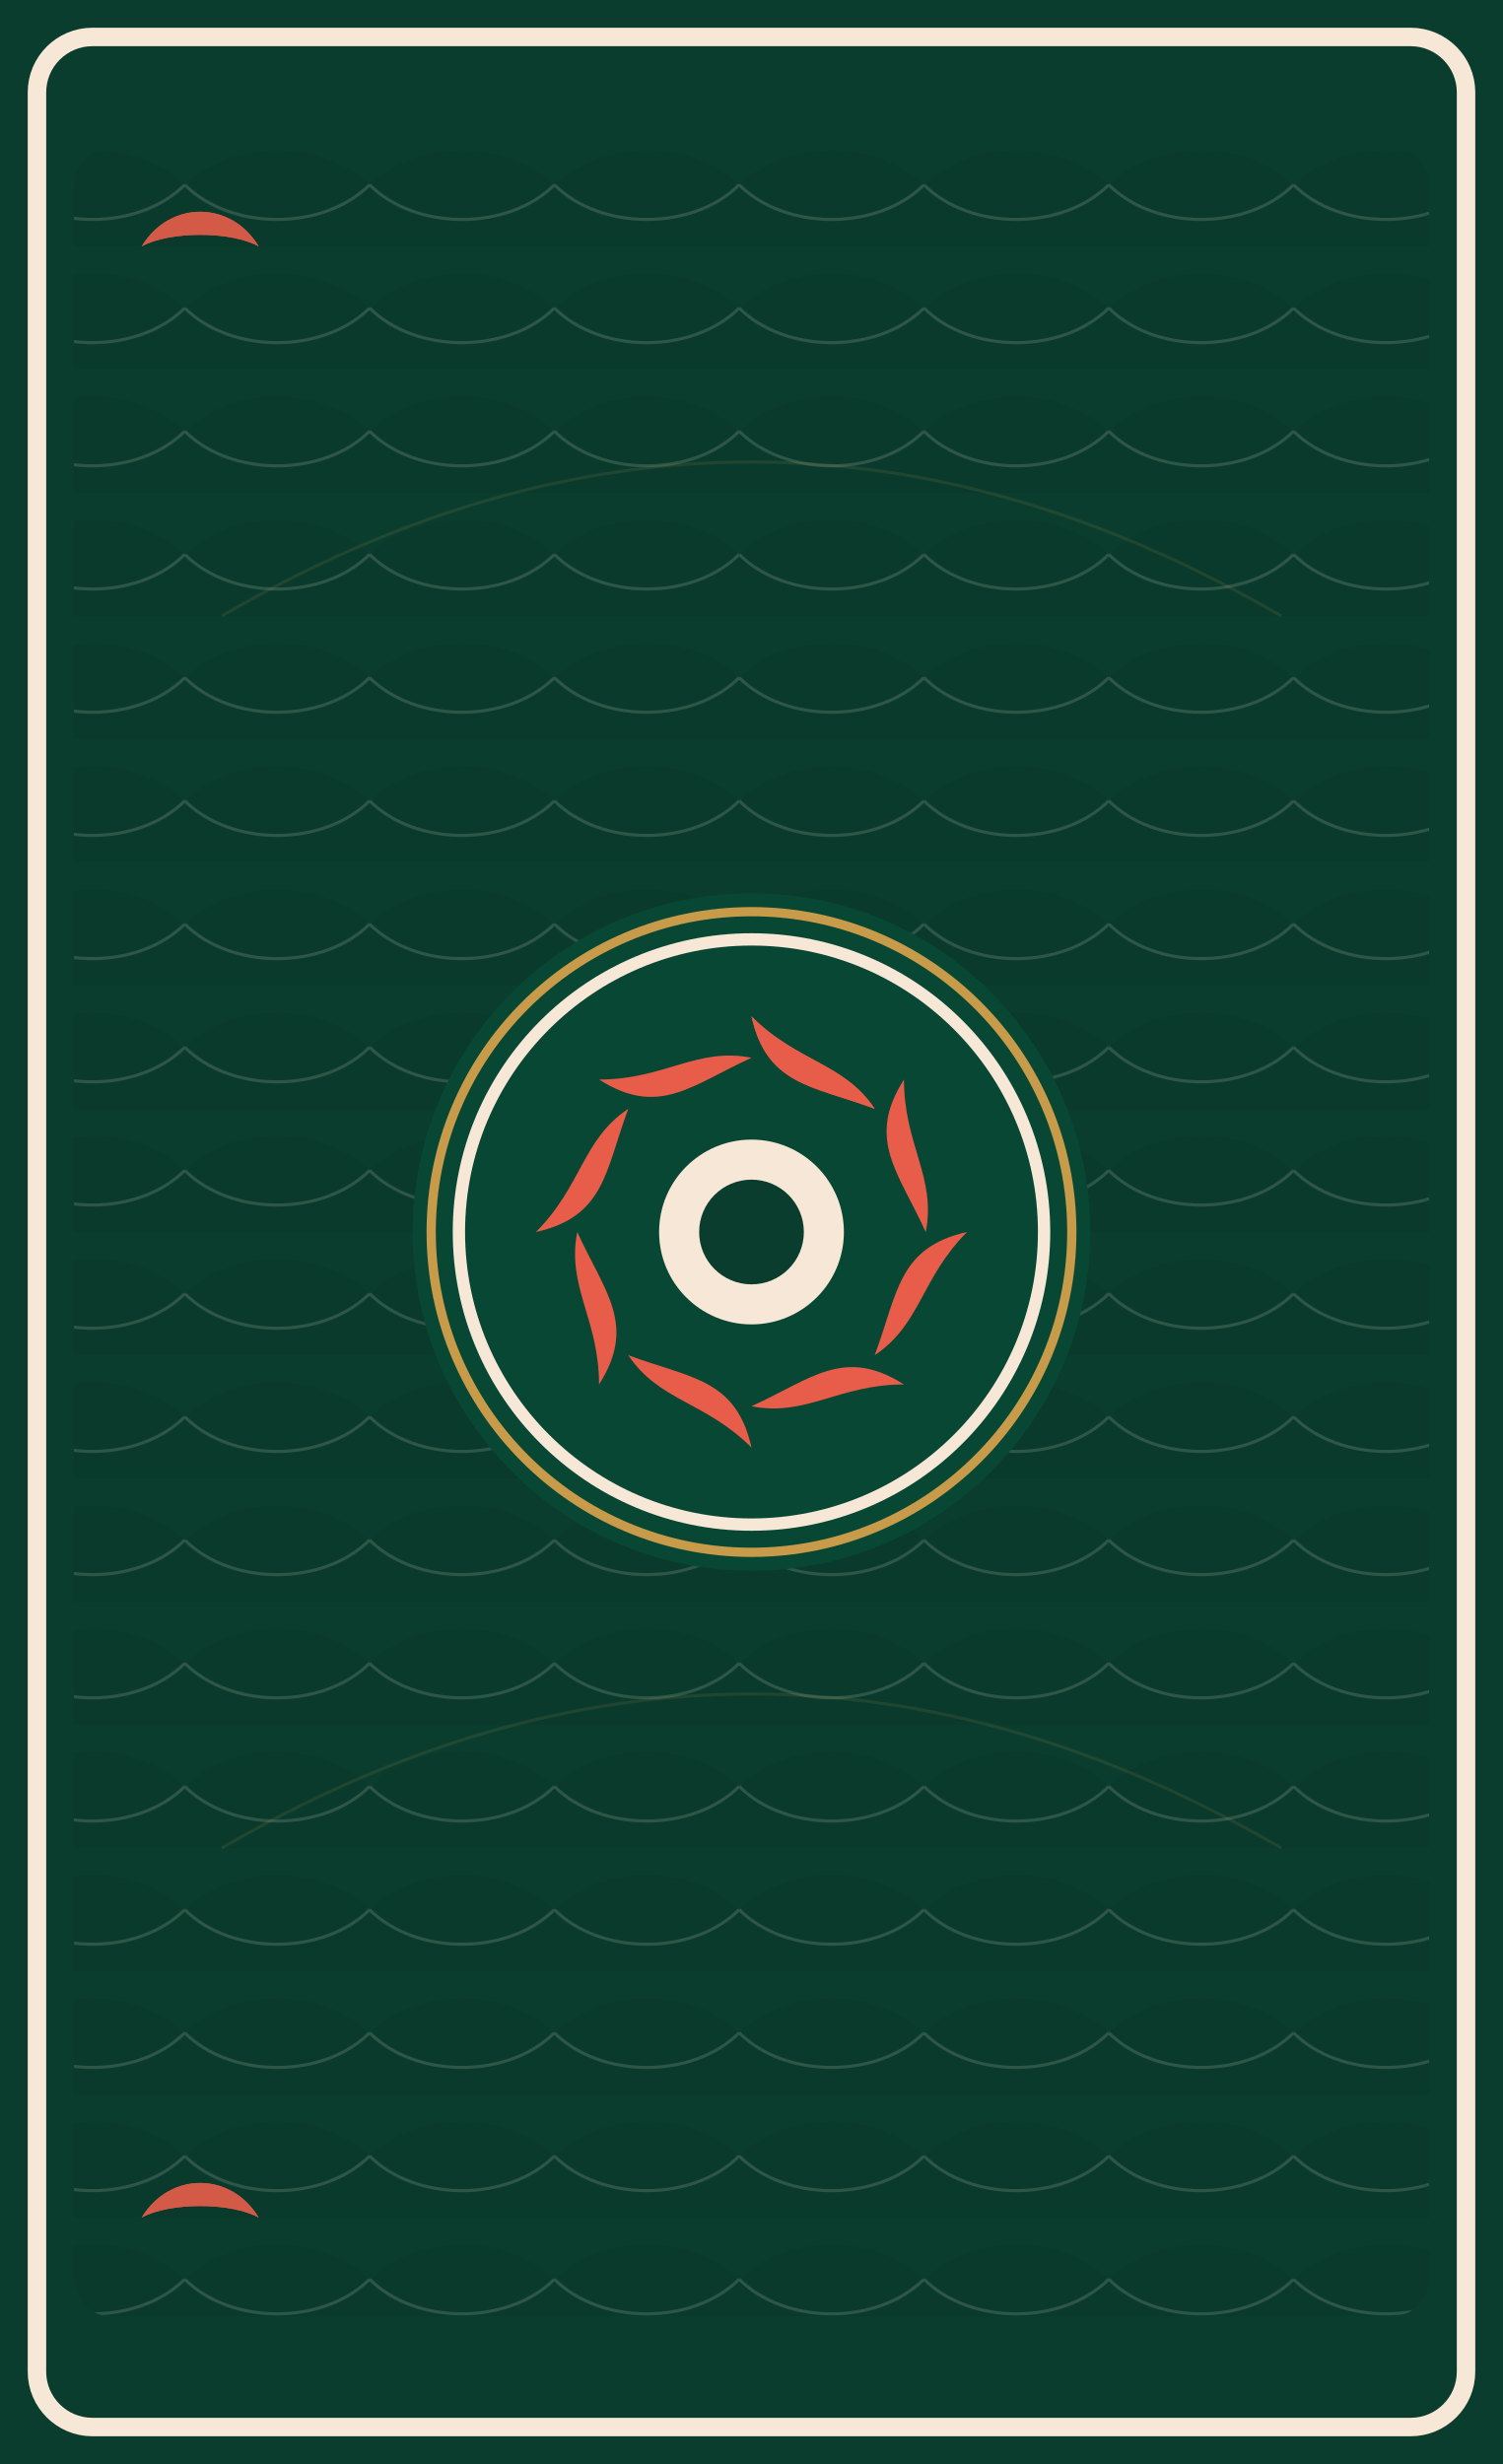
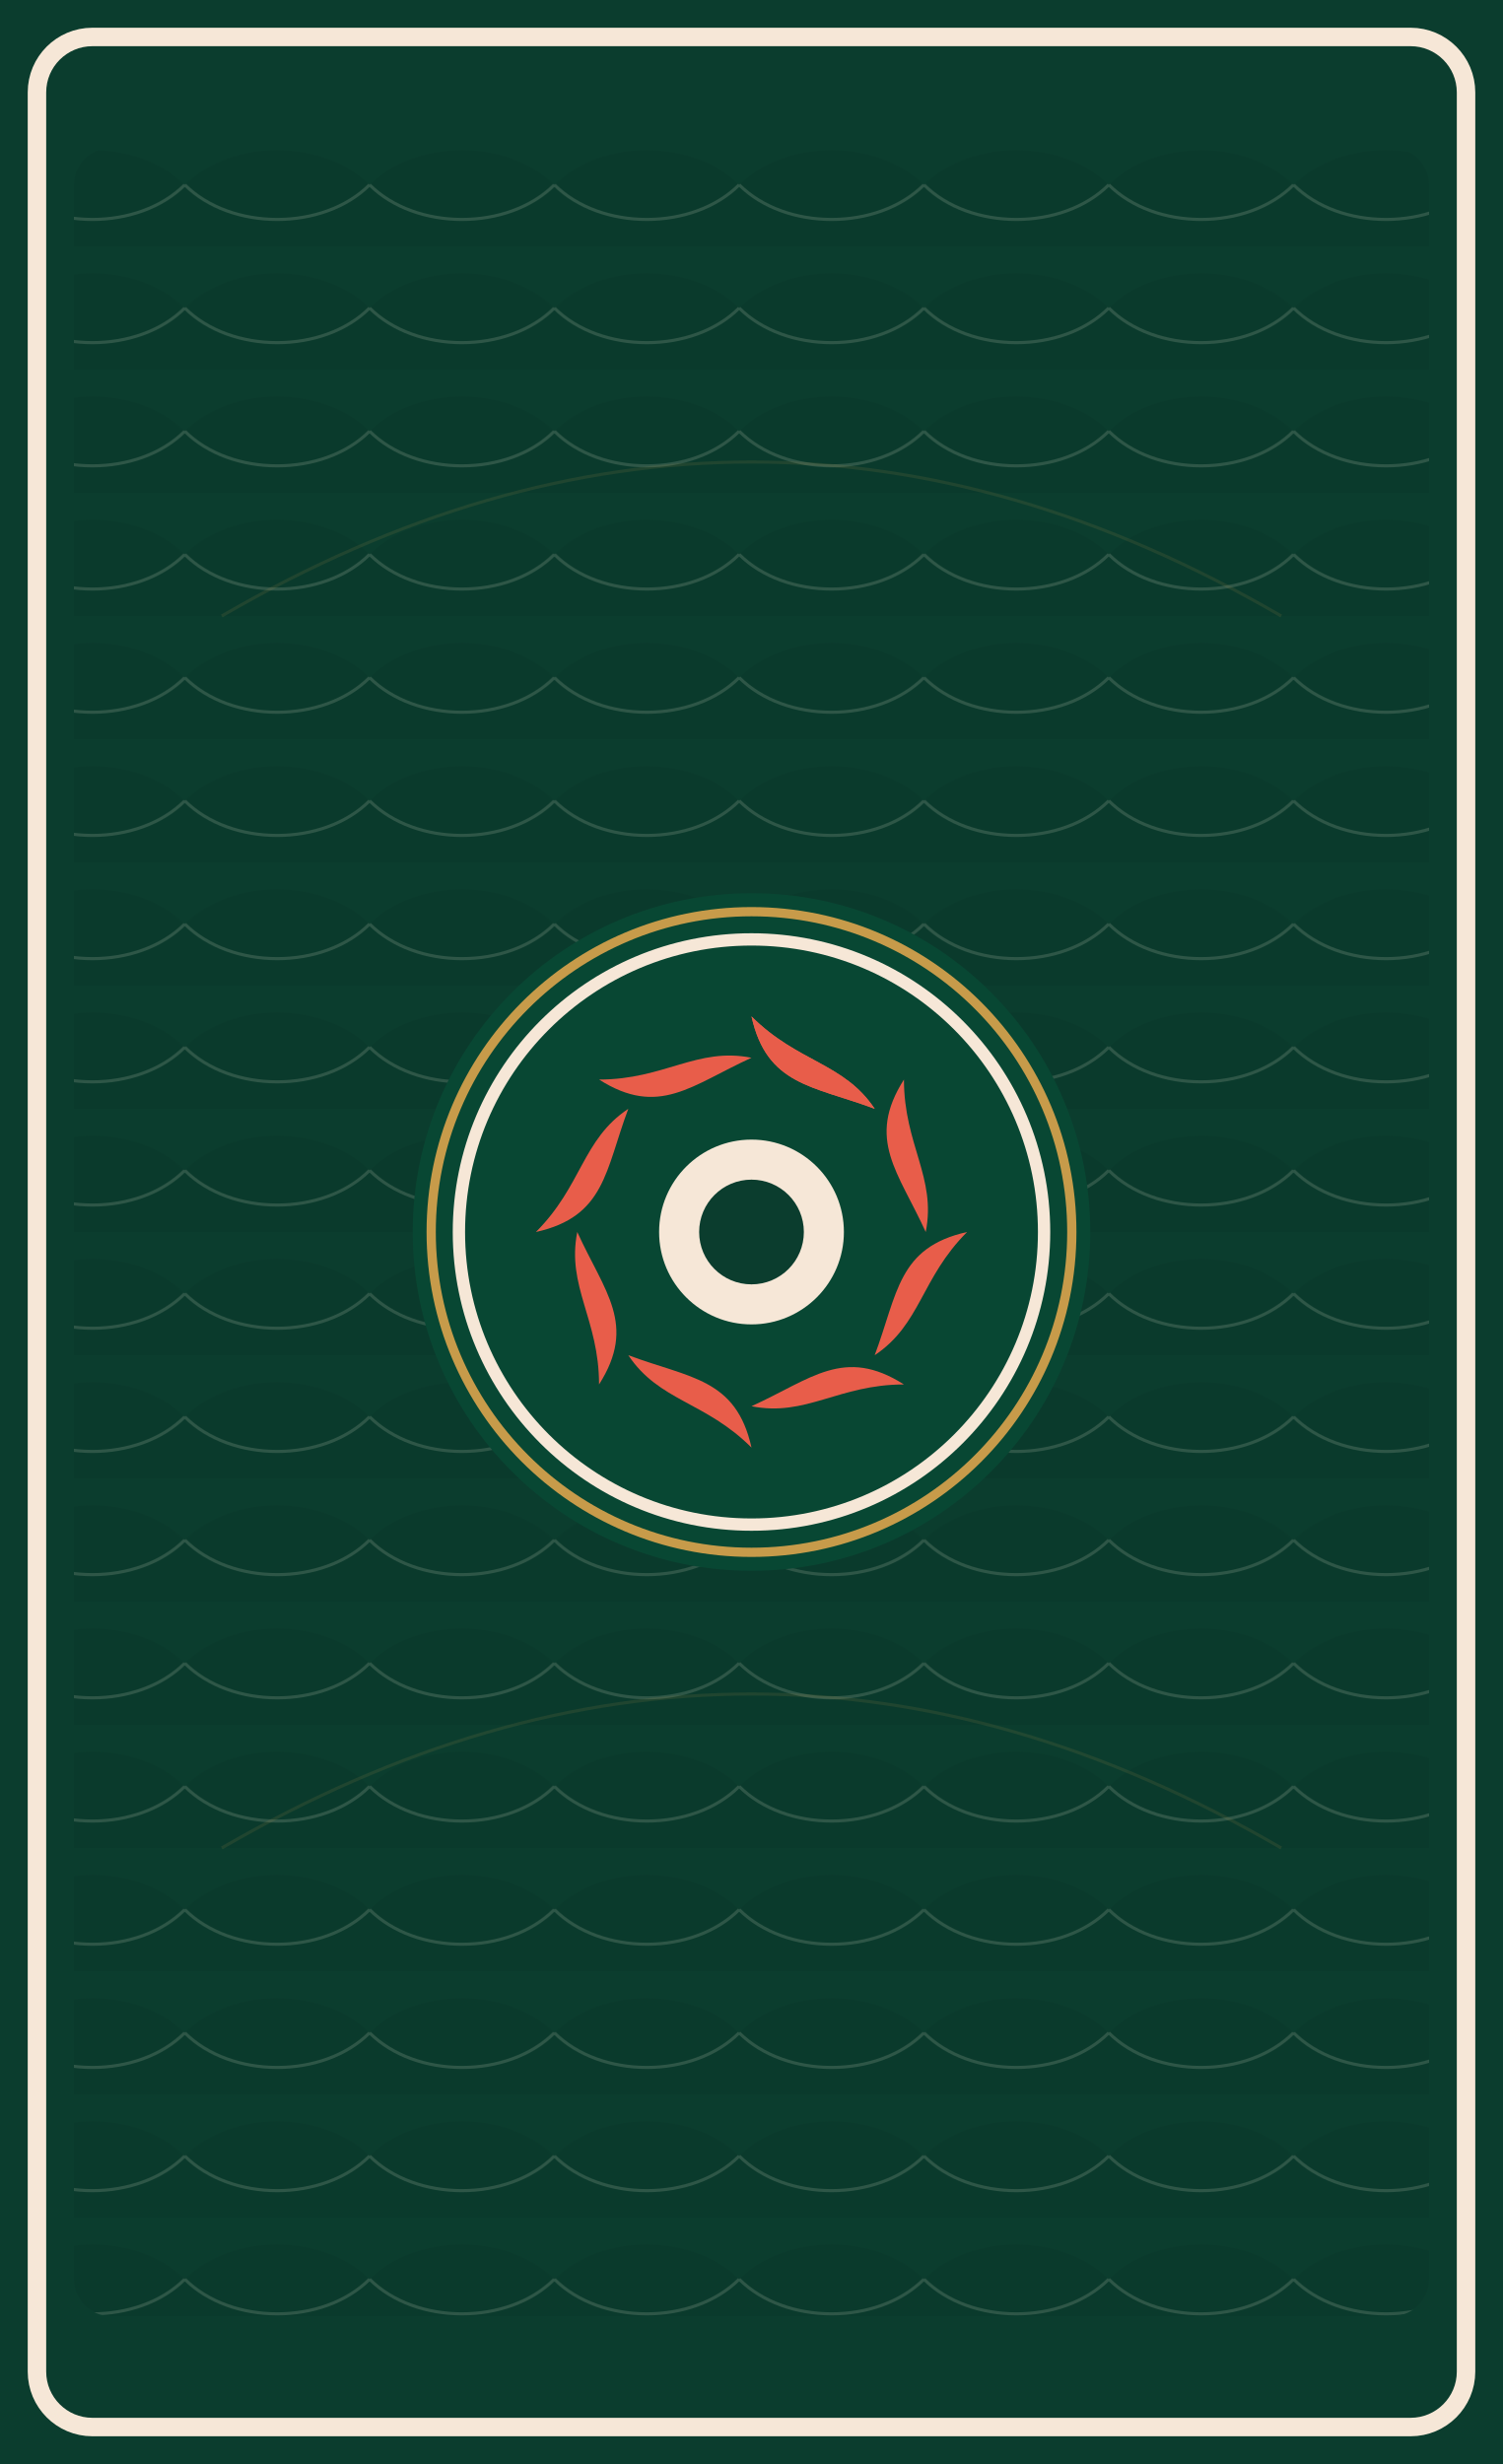
<svg xmlns="http://www.w3.org/2000/svg" viewBox="0 0 976 1600">
  <rect width="100%" height="100%" fill="#0B3D2E" />
  <rect x="24" y="24" width="928" height="1552" rx="36" ry="36" fill="none" stroke="#F6E7D7" stroke-width="12" />
  <g transform="translate(0,0)">
    <defs>
      <pattern id="wave" x="0" y="0" width="120" height="80" patternUnits="userSpaceOnUse">
        <path d="M0 40 C30 10, 90 10, 120 40 L120 80 L0 80 Z" fill="#0A2B23" />
        <path d="M0 40 C30 70, 90 70, 120 40" fill="none" stroke="#F6E7D7" stroke-width="2" />
      </pattern>
    </defs>
    <rect x="48" y="96" width="880" height="1408" rx="24" ry="24" fill="url(#wave)" opacity="0.15" />
  </g>
  <g transform="translate(488,800)">
    <circle r="220" fill="#084733" />
    <circle r="190" fill="none" stroke="#F6E7D7" stroke-width="8" />
    <g id="petals">
      <g transform="rotate(0)">
        <path d="M0,-140 C30,-110 60,-110 80,-80 C40,-95 10,-95 0,-140 Z" fill="#E85D4A" />
      </g>
    </g>
    <g>
      <g transform="rotate(0)">
        <use href="#petals" />
      </g>
      <g transform="rotate(45)">
        <use href="#petals" />
      </g>
      <g transform="rotate(90)">
        <use href="#petals" />
      </g>
      <g transform="rotate(135)">
        <use href="#petals" />
      </g>
      <g transform="rotate(180)">
        <use href="#petals" />
      </g>
      <g transform="rotate(225)">
        <use href="#petals" />
      </g>
      <g transform="rotate(270)">
        <use href="#petals" />
      </g>
      <g transform="rotate(315)">
        <use href="#petals" />
      </g>
    </g>
    <circle r="60" fill="#F6E7D7" />
    <circle r="34" fill="#0B3D2E" />
    <circle r="208" fill="none" stroke="#C79B4A" stroke-width="6" />
  </g>
-   <g fill="#E85D4A" transform="translate(0,0)" opacity="0.9">
-     <path d="M92,160 C110,130 150,130 168,160 C150,150 110,150 92,160 Z" />
-     <path d="M884,160 C866,130 826,130 808,160 C826,150 866,150 884,160 Z" transform="scale(-1,1) translate(-976,0)" />
-     <path d="M92,1440 C110,1410 150,1410 168,1440 C150,1430 110,1430 92,1440 Z" transform="translate(0,0)" />
-     <path d="M884,1440 C866,1410 826,1410 808,1440 C826,1430 866,1430 884,1440 Z" transform="scale(-1,1) translate(-976,0)" />
-   </g>
  <g stroke="#C79B4A" stroke-width="2" opacity="0.12" fill="none">
    <path d="M144 400 Q488 200 832 400" />
    <path d="M144 1200 Q488 1000 832 1200" />
  </g>
</svg>
